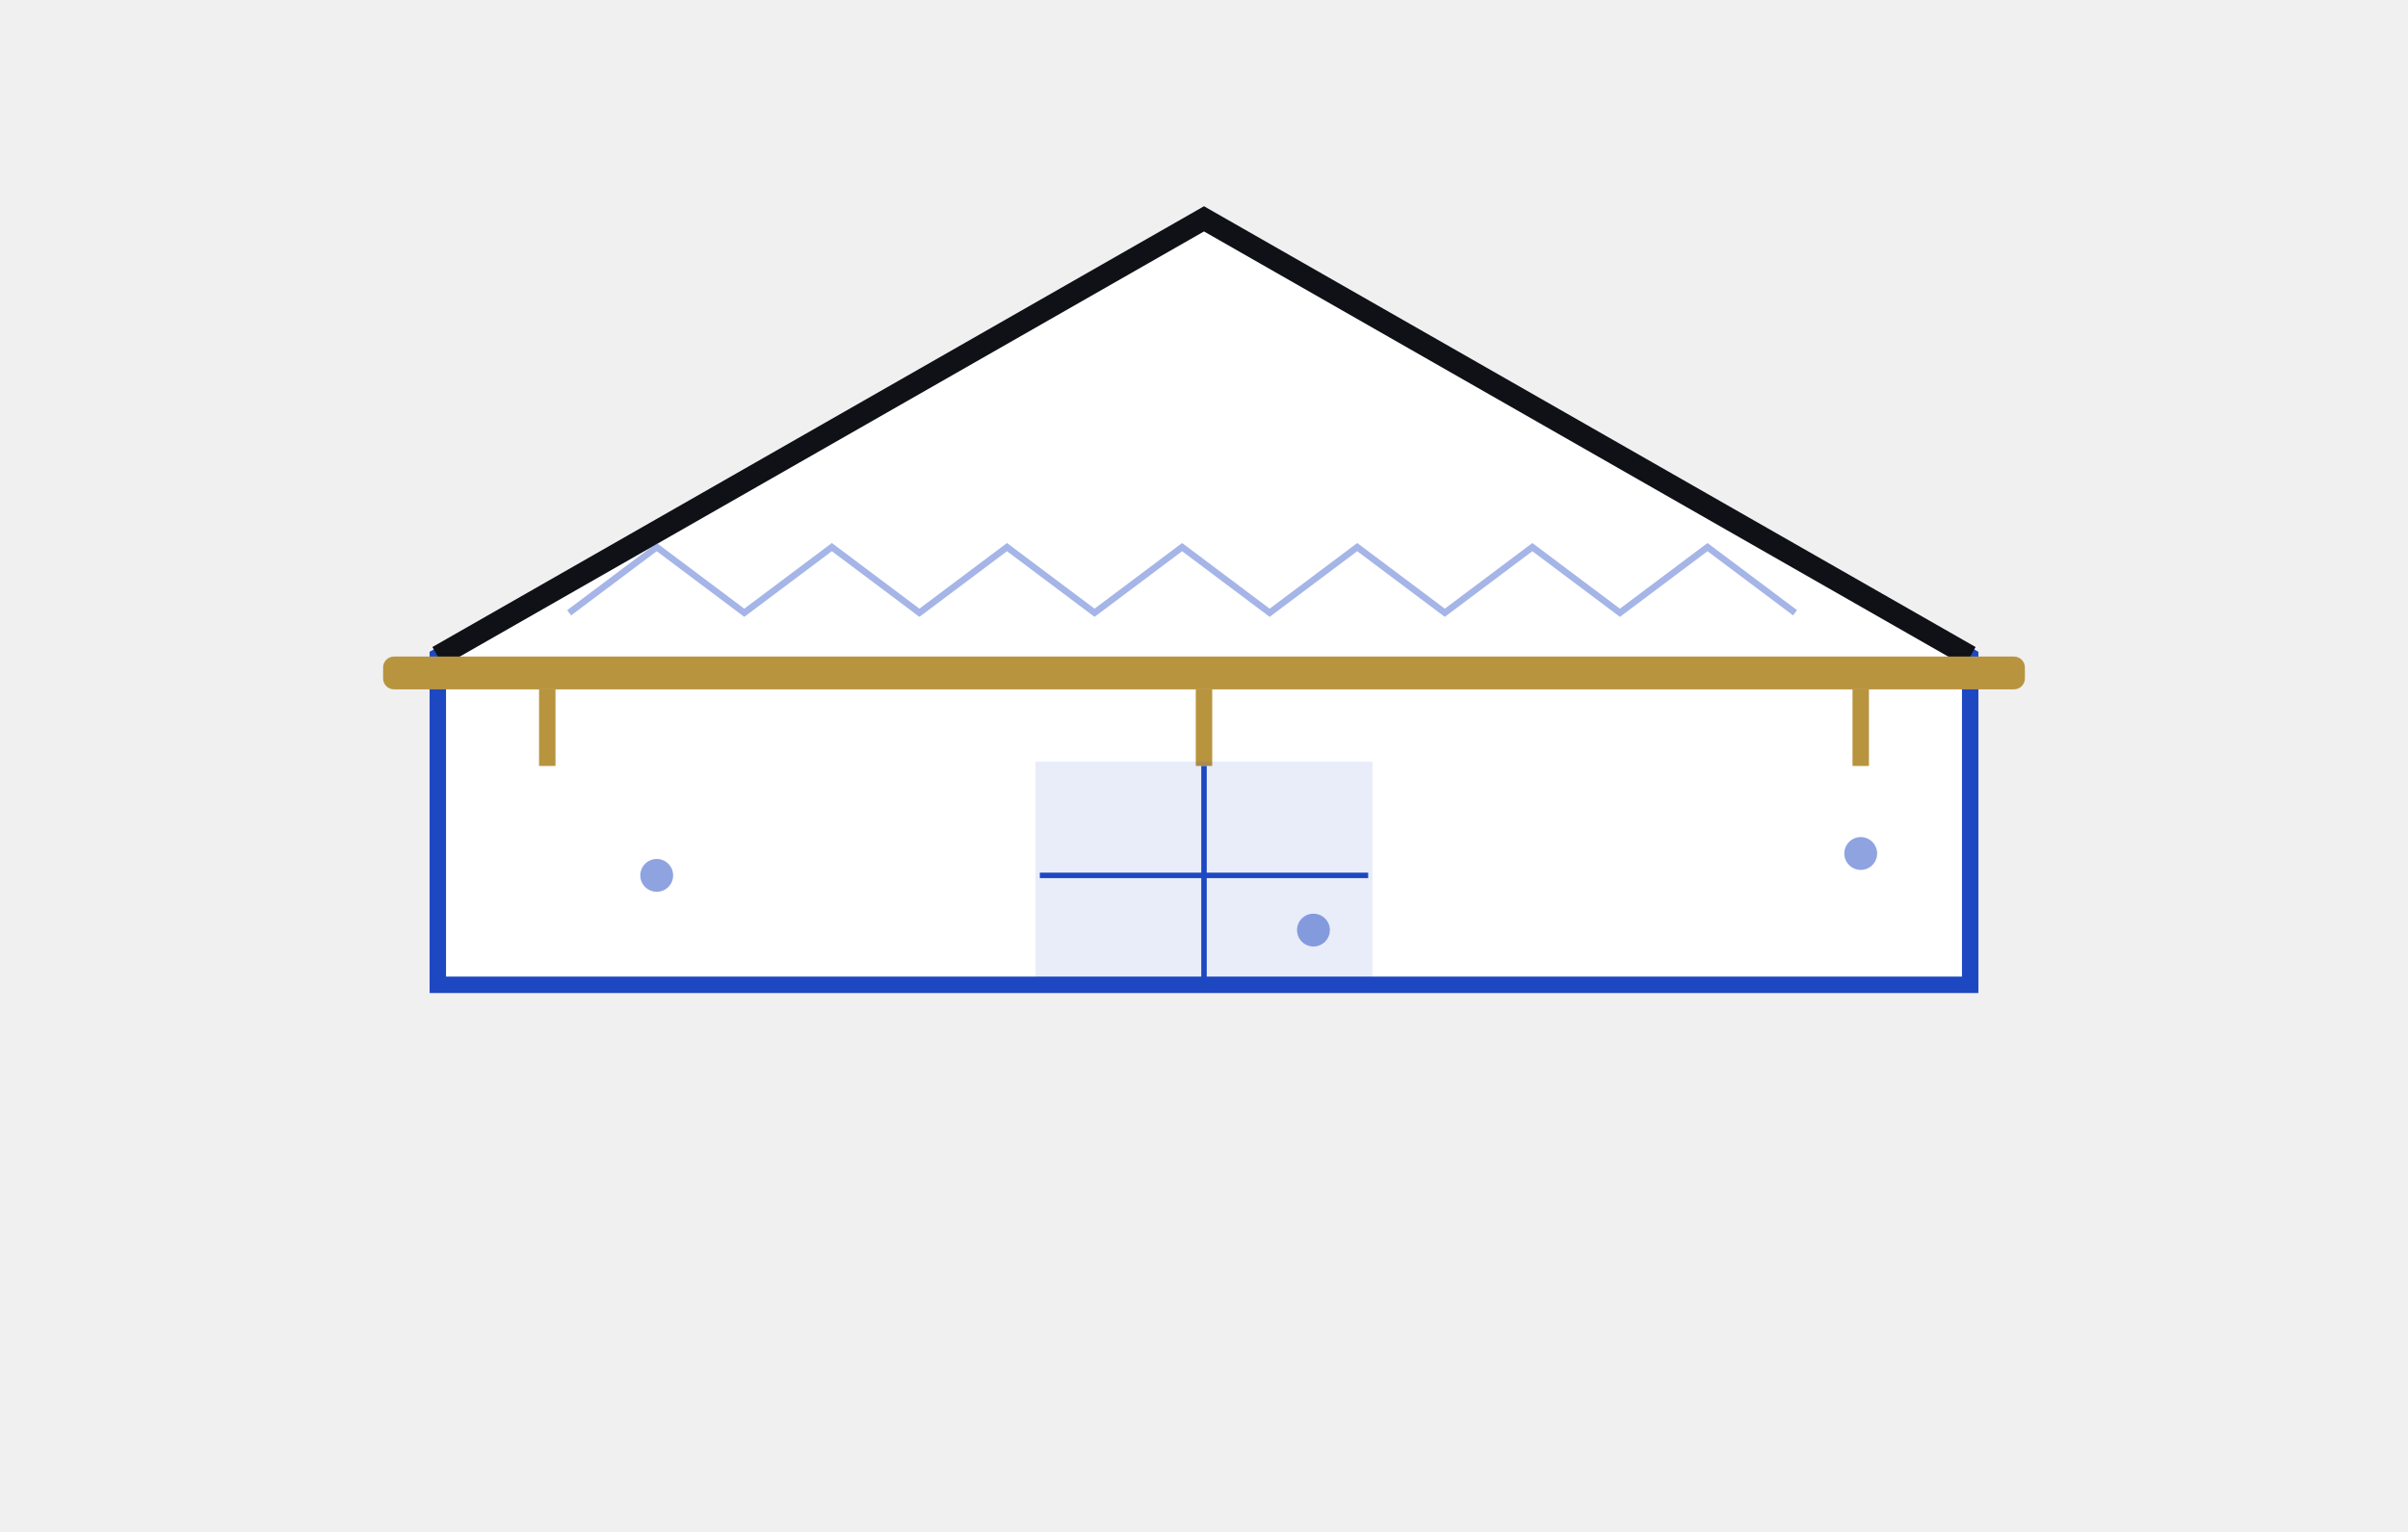
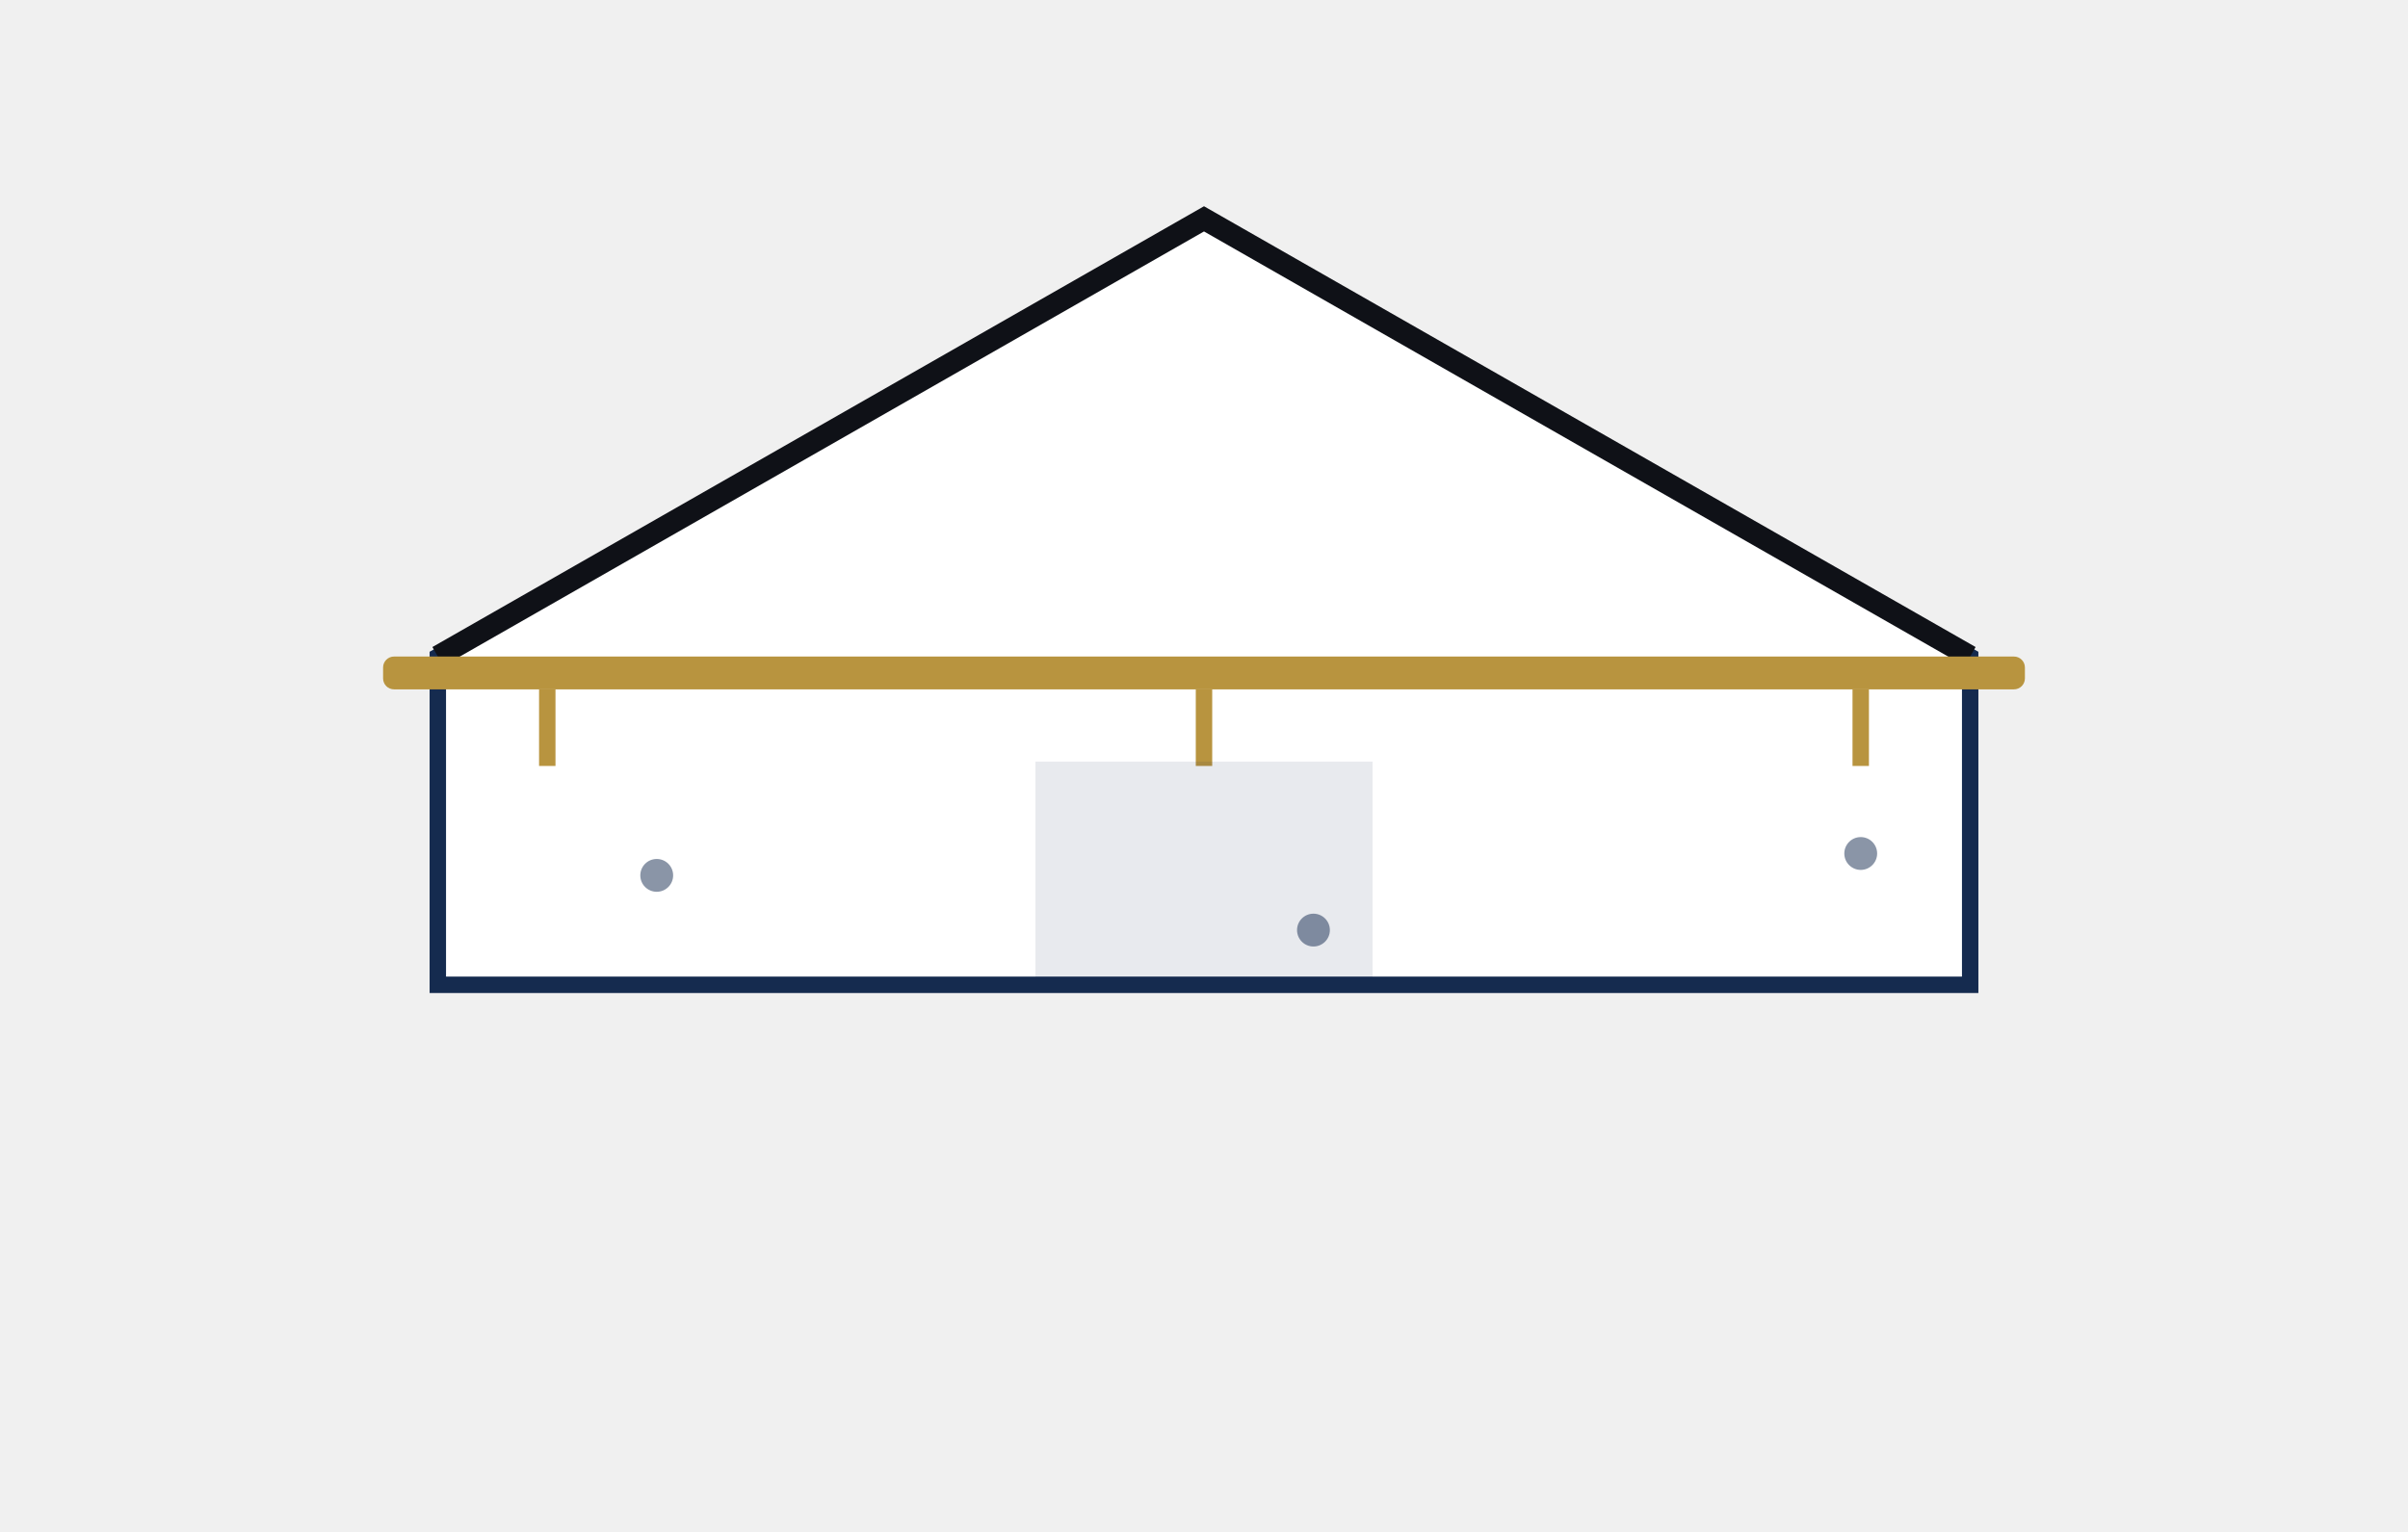
<svg xmlns="http://www.w3.org/2000/svg" viewBox="0 0 220 140" fill="none">
-   <path d="M40 90 L40 60 L110 20 L180 60 L180 90 L40 90 Z" fill="#FFFFFF" stroke="#1E47C2" stroke-width="1.5" />
+   <path d="M40 90 L40 60 L110 20 L180 60 L180 90 L40 90 Z" fill="#FFFFFF" stroke="#152B4F" stroke-width="1.5" />
  <path d="M40 60 L110 20 L180 60" stroke="#0F1117" stroke-width="2" fill="none" />
  <rect x="35" y="60" width="150" height="3" fill="#B8943F" rx="1" />
  <path d="M50 63 L50 70" stroke="#B8943F" stroke-width="1.5" />
  <path d="M110 63 L110 70" stroke="#B8943F" stroke-width="1.5" />
  <path d="M170 63 L170 70" stroke="#B8943F" stroke-width="1.5" />
-   <path d="M52 56 L60 50 L68 56 L76 50 L84 56 L92 50 L100 56 L108 50 L116 56 L124 50 L132 56 L140 50 L148 56 L156 50 L164 56" stroke="#1E47C2" stroke-width="0.6" opacity="0.4" fill="none" />
-   <circle cx="60" cy="80" r="1.5" fill="#1E47C2" opacity="0.5" />
-   <circle cx="120" cy="85" r="1.5" fill="#1E47C2" opacity="0.5" />
-   <circle cx="170" cy="78" r="1.5" fill="#1E47C2" opacity="0.5" />
-   <rect x="95" y="70" width="30" height="20" fill="#1E47C2" opacity="0.1" stroke="#1E47C2" stroke-width="0.8" />
-   <line x1="110" y1="70" x2="110" y2="90" stroke="#1E47C2" stroke-width="0.5" />
-   <line x1="95" y1="80" x2="125" y2="80" stroke="#1E47C2" stroke-width="0.5" />
+   <circle cx="60" cy="80" r="1.5" fill="#152B4F" opacity="0.5" />
+   <circle cx="120" cy="85" r="1.5" fill="#152B4F" opacity="0.5" />
+   <circle cx="170" cy="78" r="1.5" fill="#152B4F" opacity="0.5" />
+   <rect x="95" y="70" width="30" height="20" fill="#152B4F" opacity="0.1" stroke="#152B4F" stroke-width="0.8" />
</svg>
